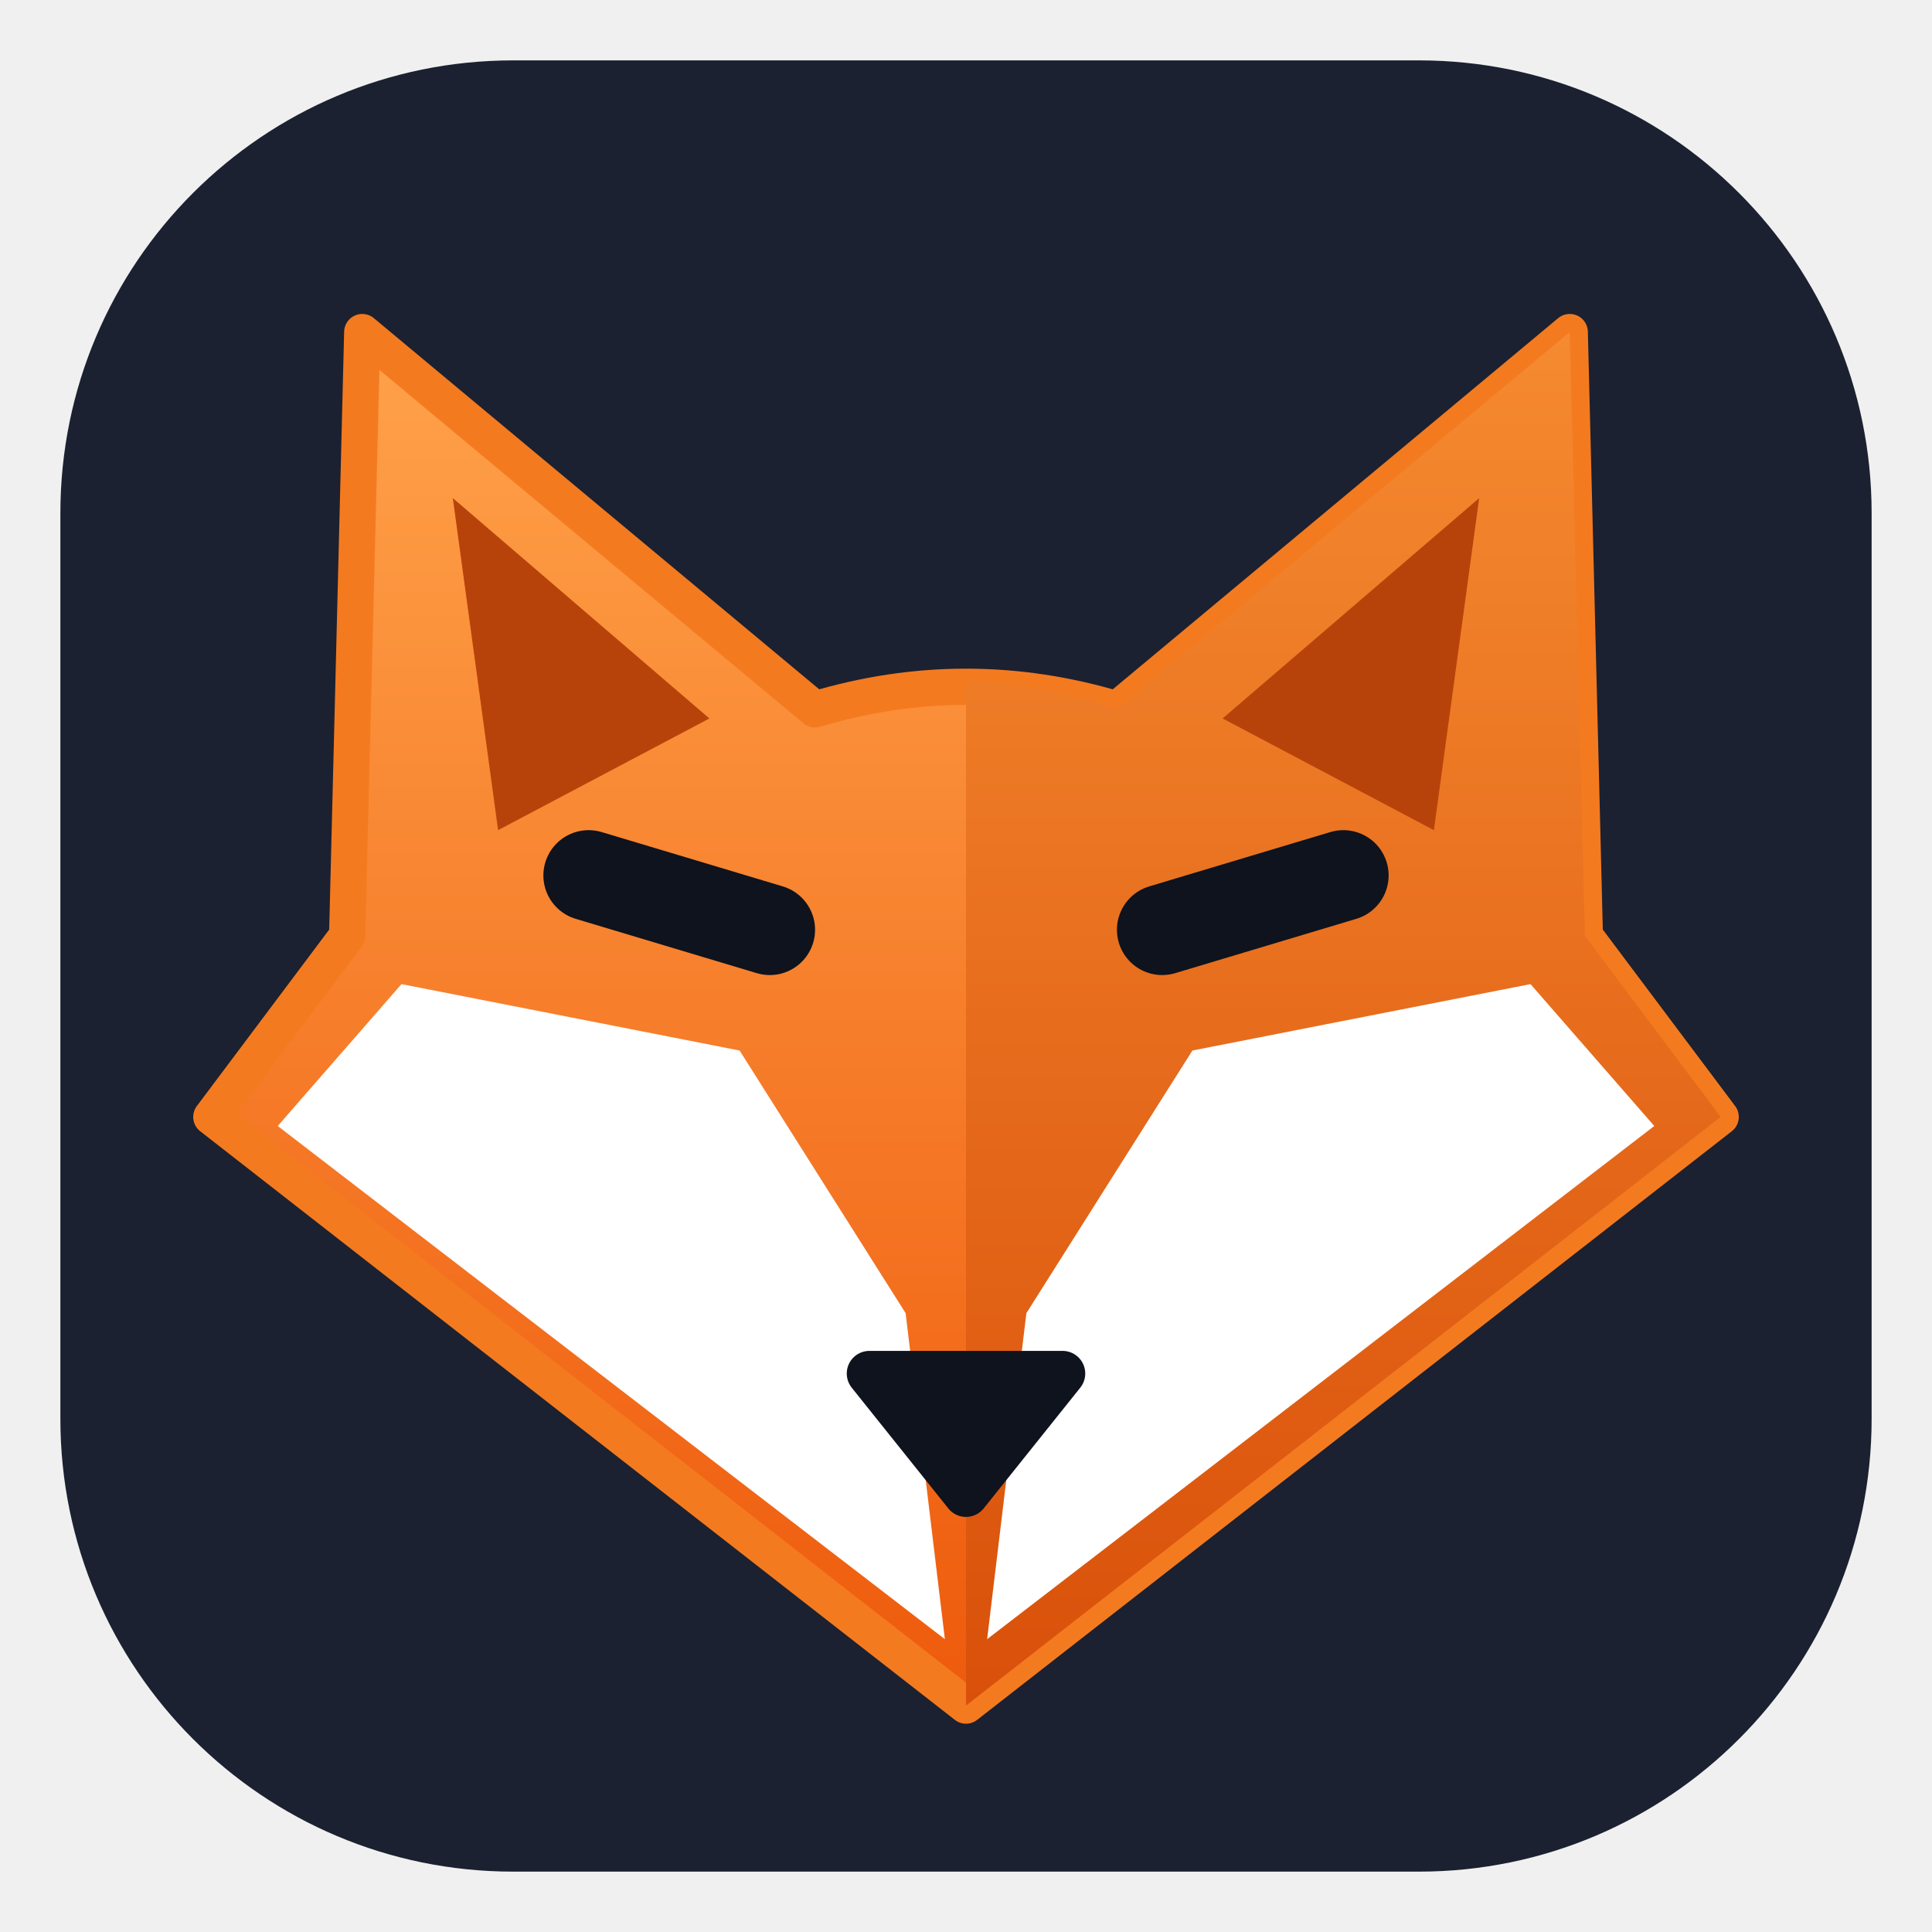
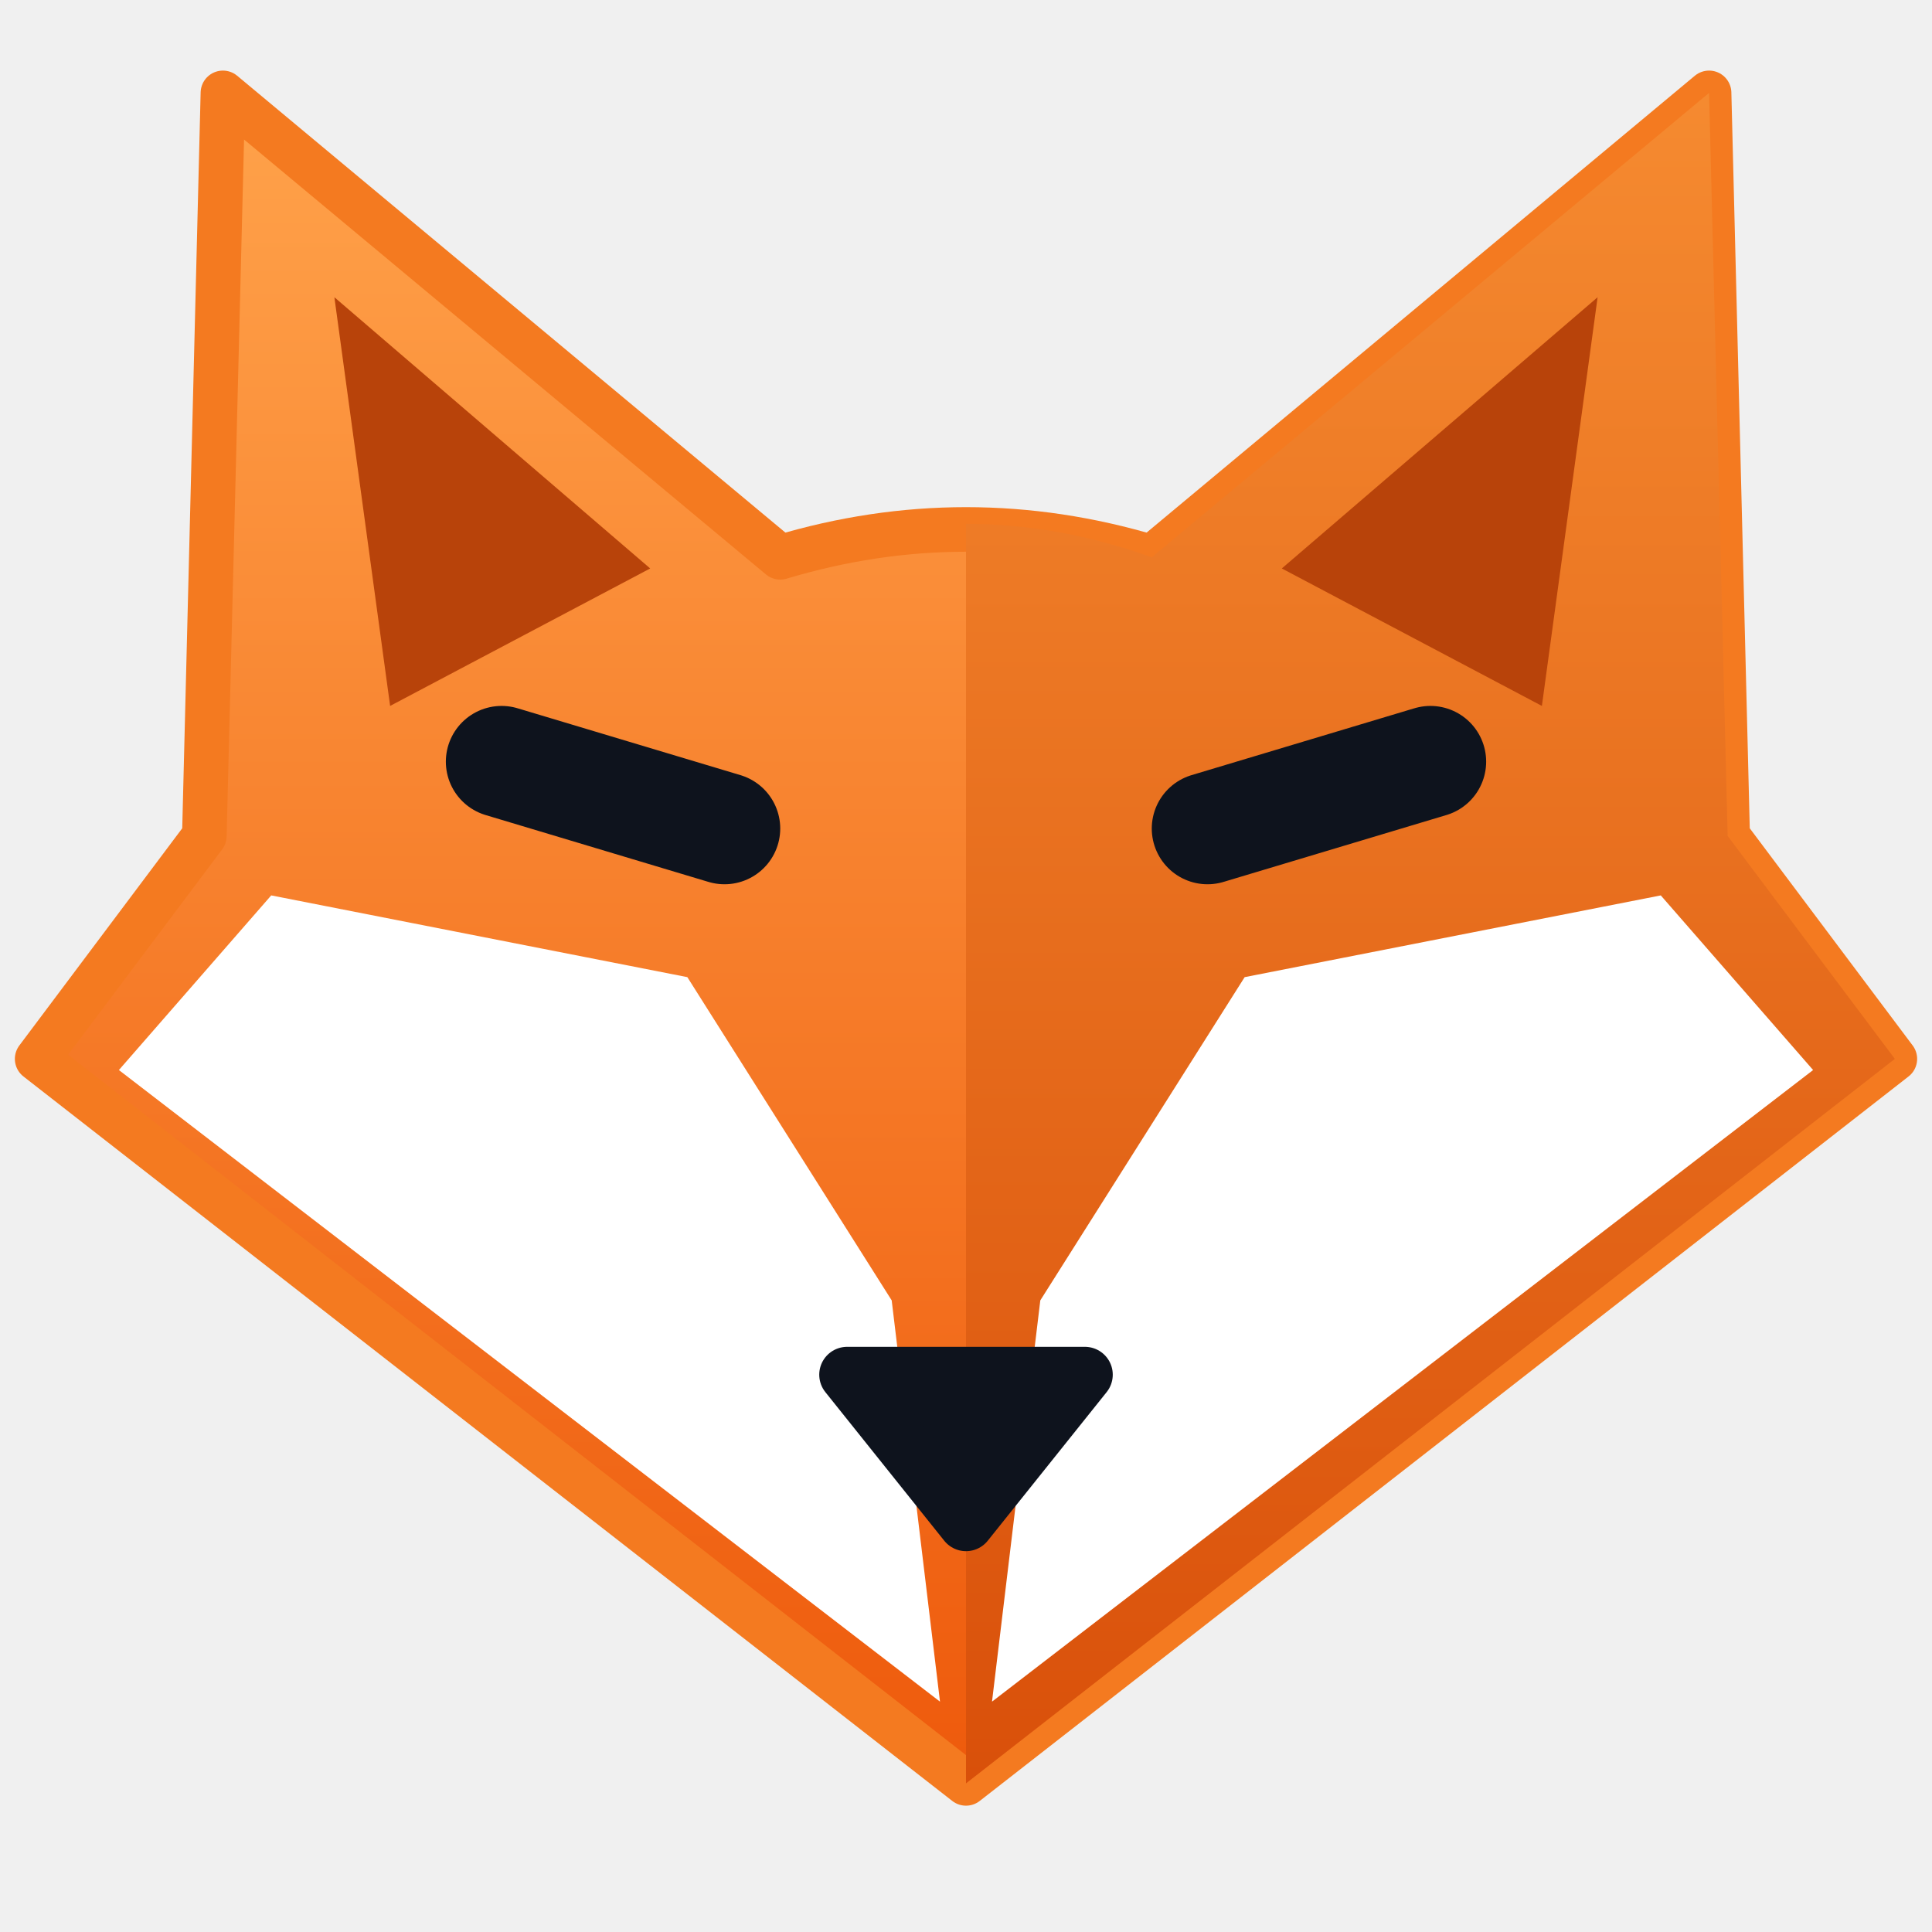
- <svg xmlns="http://www.w3.org/2000/svg" viewBox="0 0 64 64" role="img" aria-label="Voxpery">
+ <svg xmlns="http://www.w3.org/2000/svg" viewBox="6 8.5 52 52" role="img" aria-label="Voxpery">
  <defs>
    <linearGradient id="vx-fox" x1="0" y1="0" x2="0" y2="1">
      <stop offset="0" stop-color="#FFA24A" />
      <stop offset="1" stop-color="#EE5A0C" />
    </linearGradient>
    <linearGradient id="vx-fox-shade" x1="0" y1="0" x2="0" y2="1">
      <stop offset="0" stop-color="#F58A30" />
      <stop offset="1" stop-color="#D9500A" />
    </linearGradient>
  </defs>
-   <rect id="tile" x="2" y="2" width="60" height="60" rx="15" fill="#1B2130" />
  <g id="fox">
    <path fill="url(#vx-fox)" stroke="#F47A20" stroke-width="1.2" stroke-linejoin="round" d="M12 11 L27 23.5 Q32 22 37 23.5 L52 11 L52.5 31 L57 37 L32 56.5 L7 37 L11.5 31 Z" />
    <path fill="url(#vx-fox-shade)" d="M32 22.6 Q34.5 22.6 37 23.5 L52 11 L52.5 31 L57 37 L32 56.5 Z" />
    <path fill="#B8430A" d="M15 16.5 L23.5 23.8 L16.5 27.5 Z M49 16.5 L40.5 23.8 L47.5 27.5 Z" />
    <path fill="#FFFFFF" d="M9.2 37.3 L13.3 32.6 L24.5 34.8 L30 43.5 L31.3 54.3 Z M54.8 37.3 L50.7 32.6 L39.5 34.8 L34 43.5 L32.7 54.3 Z" />
    <path fill="none" stroke="#0E131D" stroke-width="3" stroke-linecap="round" d="M19.5 29 L25.5 30.8 M44.5 29 L38.5 30.8" />
    <path fill="#0E131D" stroke="#0E131D" stroke-width="1.5" stroke-linejoin="round" d="M28.8 45.5 H35.2 L32 49.5 Z" />
  </g>
</svg>
